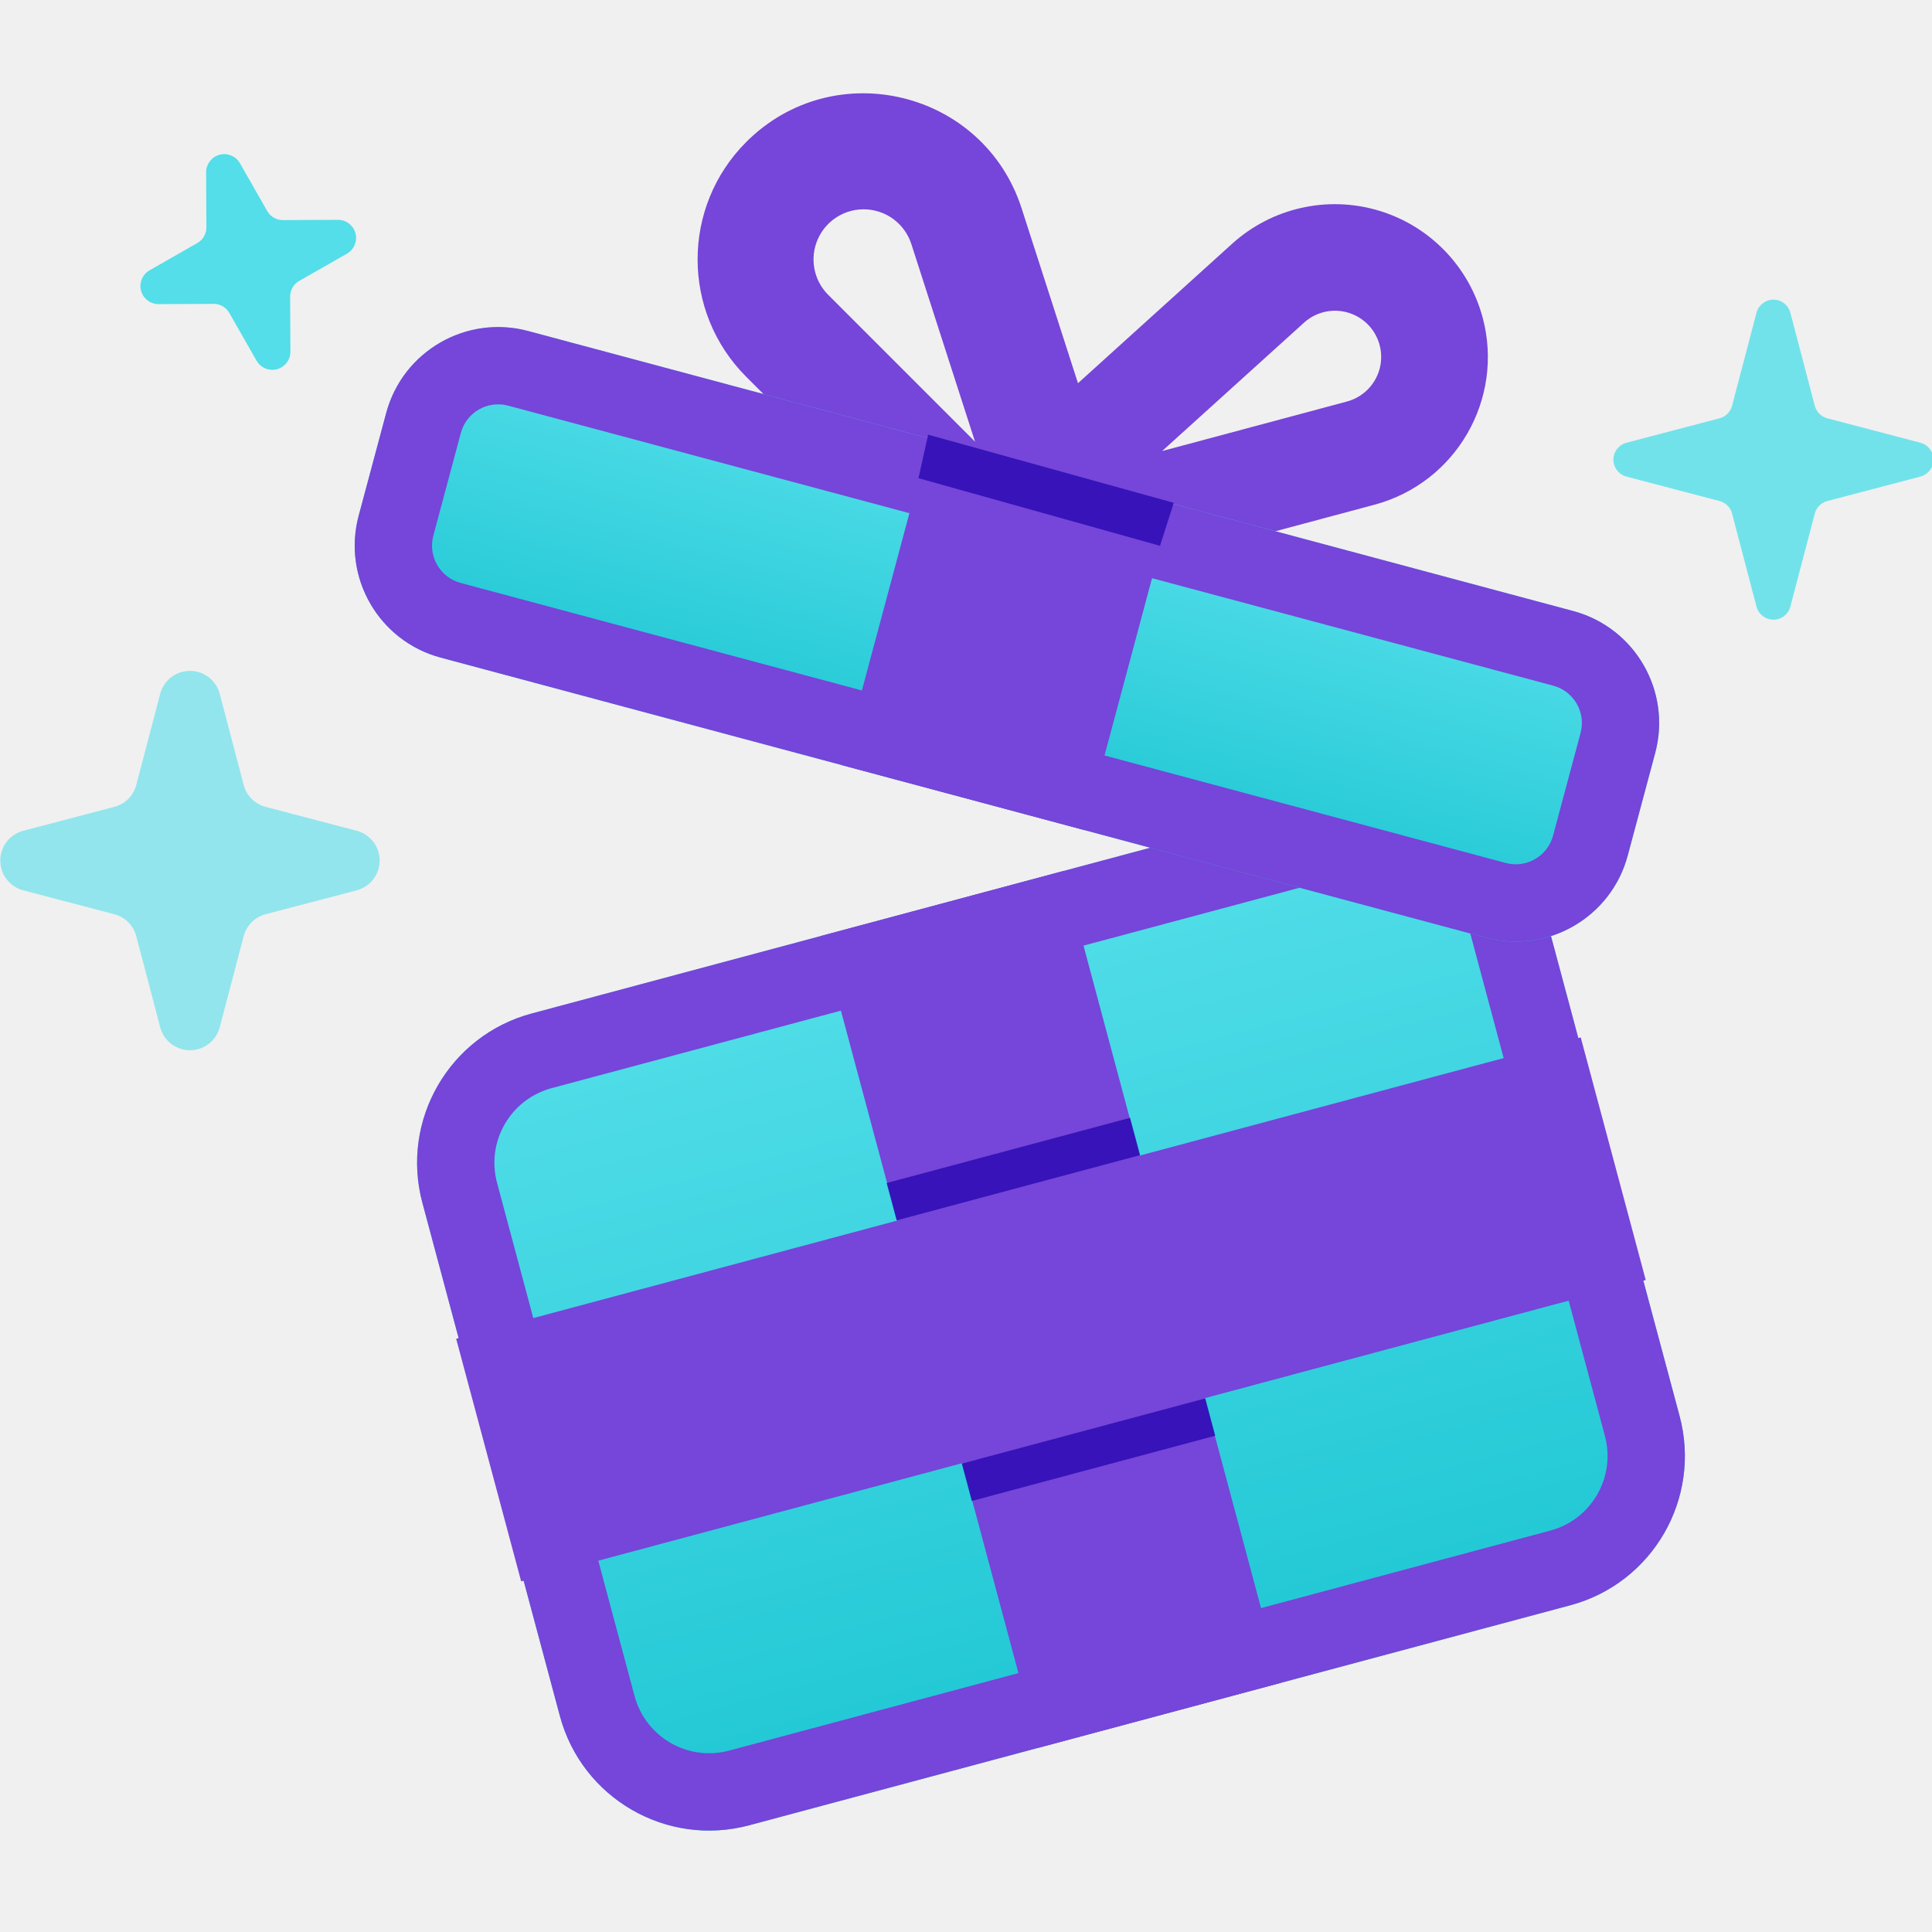
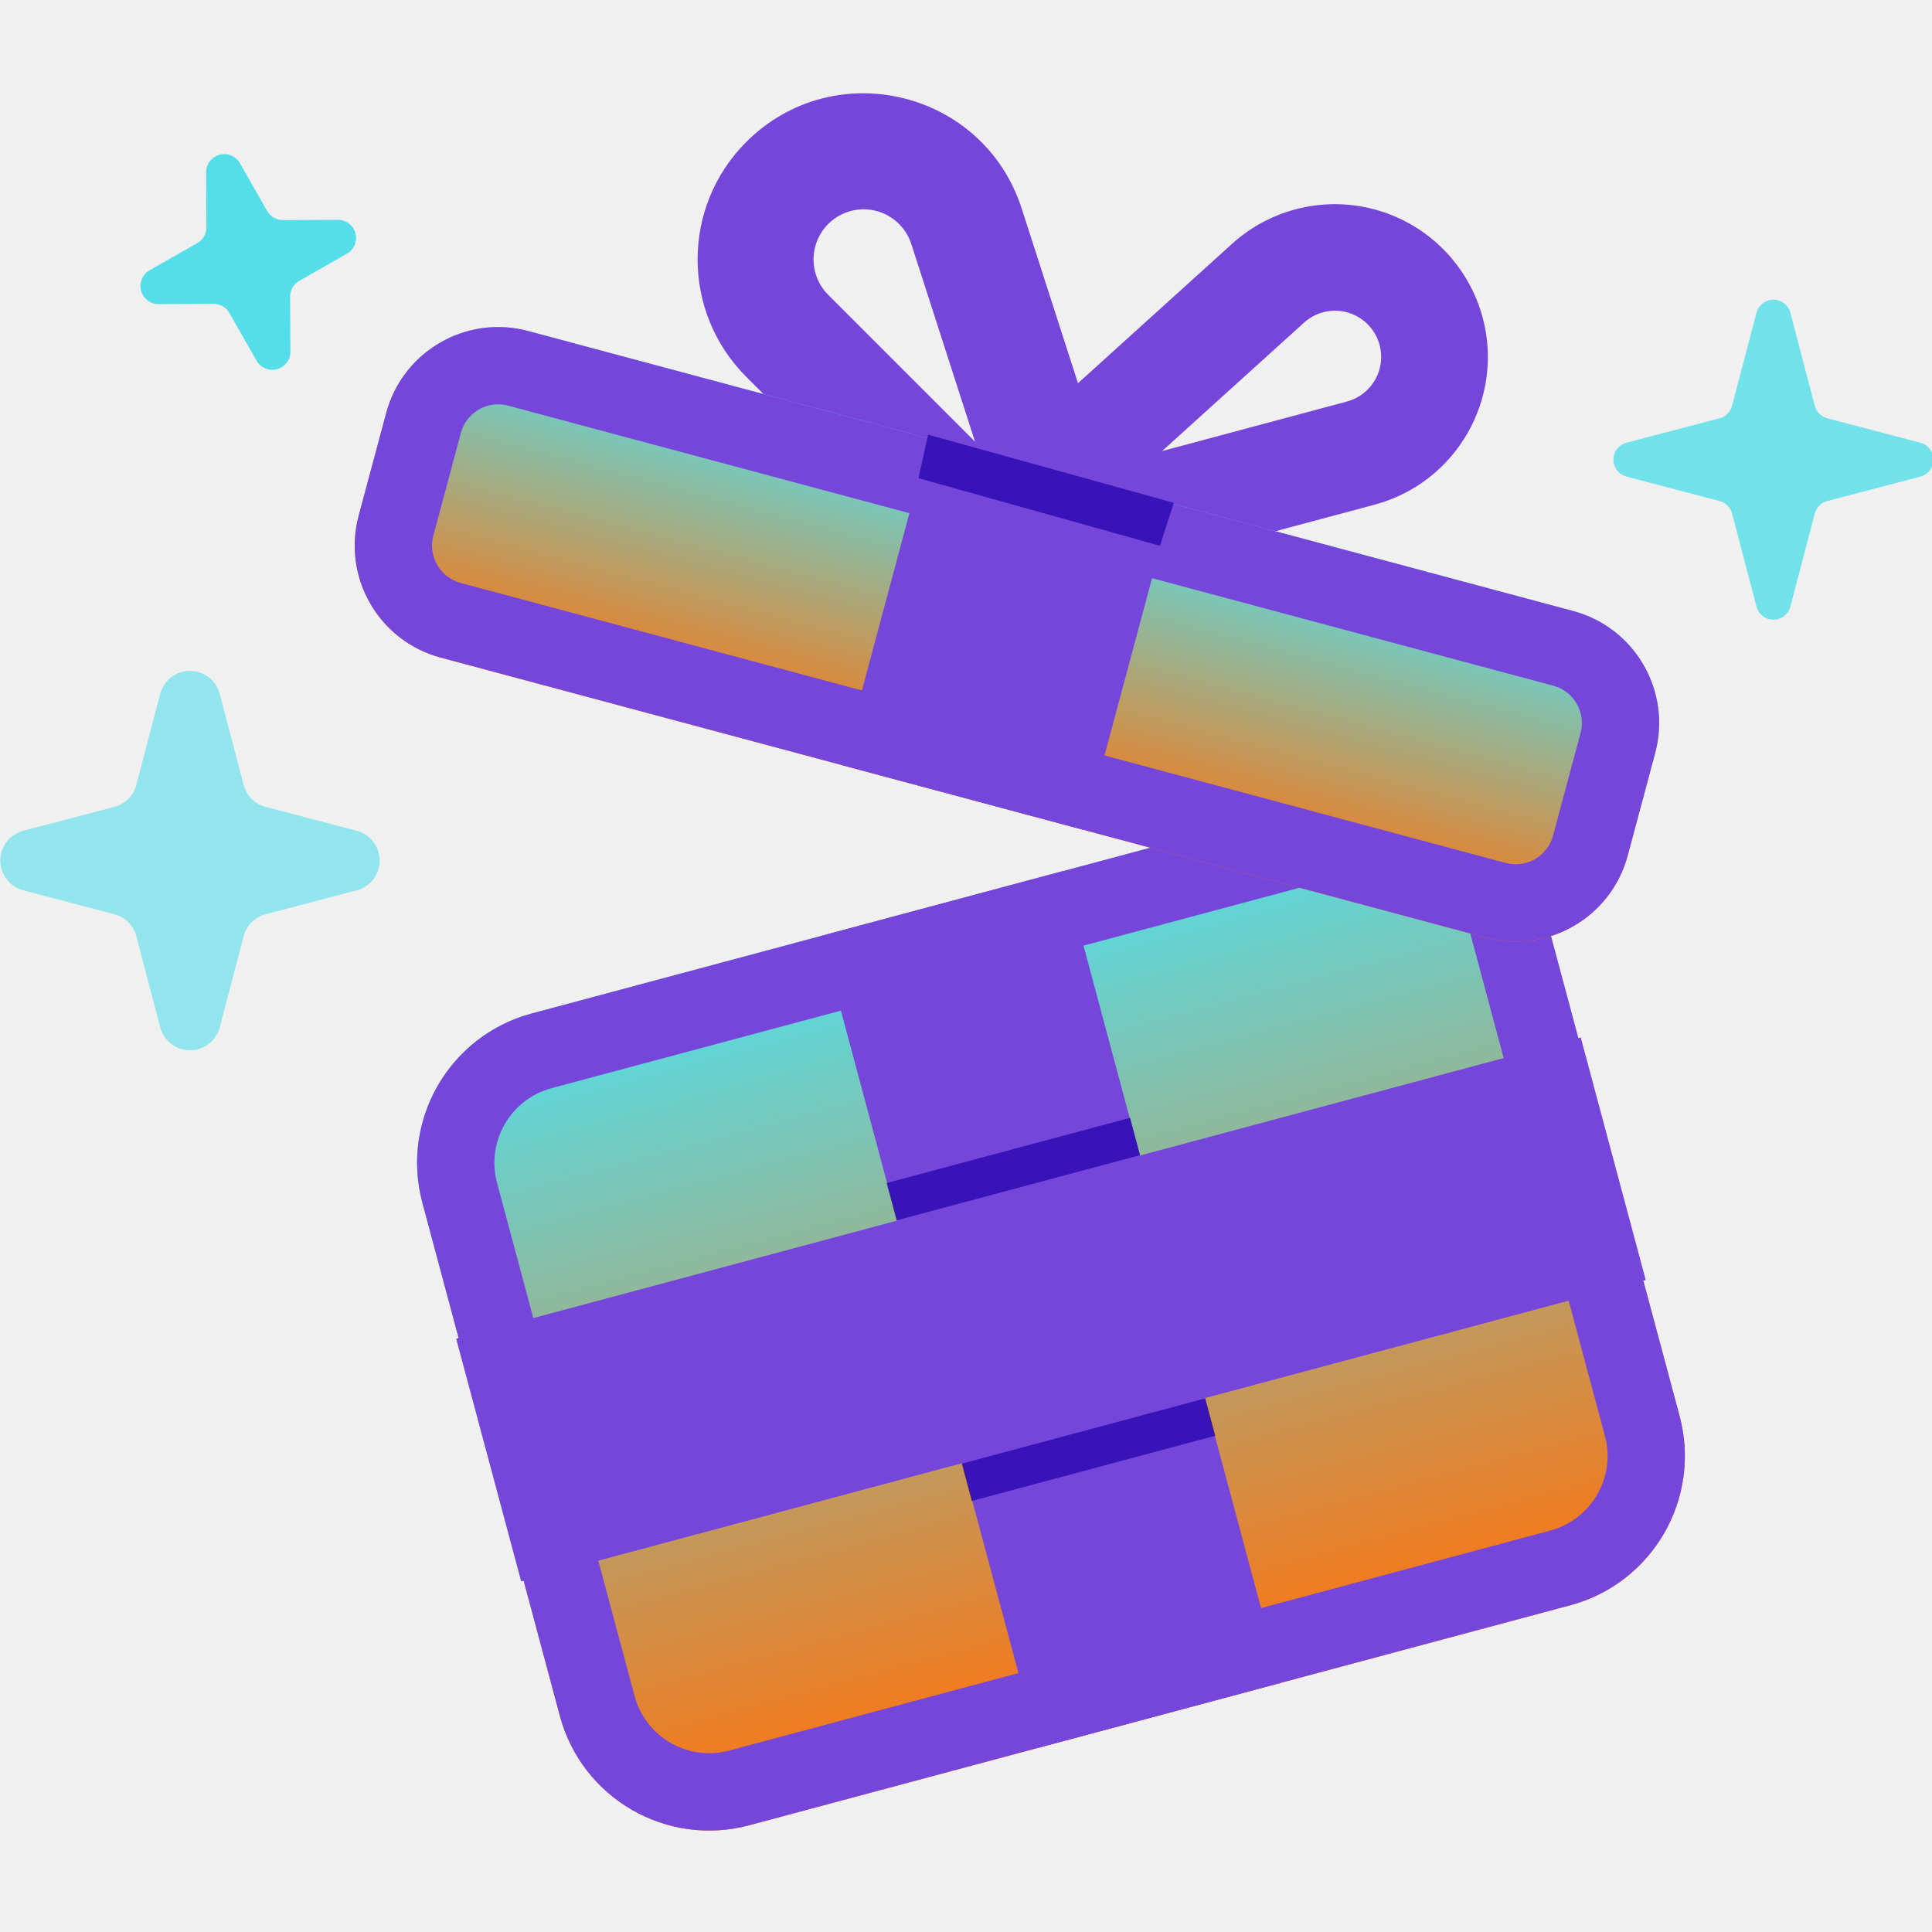
<svg xmlns="http://www.w3.org/2000/svg" width="64" height="64" fill="none">
  <style>.B{fill-rule:evenodd}.C{fill:#7645d9}</style>
  <g clip-path="url(#C)">
    <g class="B C">
      <path d="M43.194 10.691a1.53 1.53 0 1 1 1.421 2.611l-6.119 1.64 4.698-4.25zm5.919-.177a5.07 5.07 0 0 0-8.291-2.445l-9.802 8.868c-1.46 1.321-.158 3.712 1.744 3.203l12.768-3.421c2.702-.724 4.306-3.502 3.582-6.204z" />
      <path d="M30.189 8.084a1.66 1.66 0 1 0-2.754 1.683l4.864 4.864-2.11-6.547zm-5.469-3.38c2.908-2.908 7.862-1.712 9.124 2.202l4.403 13.66c.656 2.035-1.867 3.577-3.378 2.065L24.72 12.482a5.5 5.5 0 0 1 0-7.778z" />
    </g>
    <g fill="#53dee9">
      <path d="M7.276 34.043a1.02 1.02 0 0 1-1.966 0l-.796-3.032c-.093-.355-.37-.632-.725-.725l-3.032-.796a1.02 1.02 0 0 1 0-1.966l3.032-.796c.355-.093.632-.37.725-.725l.796-3.032a1.02 1.02 0 0 1 1.966 0l.796 3.032c.093.355.37.632.725.725l3.032.796a1.02 1.02 0 0 1 0 1.966l-3.032.796c-.355.093-.632.37-.725.725l-.796 3.032z" opacity=".6" />
      <path d="M9.62 11.664a.6.6 0 0 1-1.113.298l-.911-1.596c-.107-.187-.305-.302-.52-.3l-1.837.009a.6.6 0 0 1-.298-1.113l1.596-.911c.187-.107.302-.305.3-.52l-.009-1.838a.6.6 0 0 1 1.113-.298l.911 1.596c.107.187.305.302.52.3l1.837-.009a.6.6 0 0 1 .298 1.113l-1.596.911c-.187.107-.302.305-.3.52l.009 1.838z" />
      <path d="M53.871 15.786a.58.58 0 0 1 0-1.118l3.093-.812a.58.58 0 0 0 .412-.412l.812-3.093a.58.58 0 0 1 1.118 0l.812 3.093a.58.58 0 0 0 .412.412l3.093.812a.58.58 0 0 1 0 1.118l-3.093.812a.58.58 0 0 0-.412.412l-.812 3.093a.58.58 0 0 1-1.118 0l-.812-3.093c-.053-.202-.21-.359-.412-.412l-3.093-.812z" opacity=".8" />
    </g>
    <path fill="url(#A)" d="M51.083 29.906a5.12 5.12 0 0 0-6.271-3.62l-27.2 7.288a5.12 5.12 0 0 0-3.62 6.271l4.555 17a5.12 5.12 0 0 0 6.271 3.62l27.2-7.288a5.12 5.12 0 0 0 3.62-6.271l-4.555-17z" />
    <g class="C">
      <path d="M18.274 36.046l27.201-7.288a2.56 2.56 0 0 1 3.135 1.81l4.555 17a2.56 2.56 0 0 1-1.81 3.135l-27.2 7.288a2.56 2.56 0 0 1-3.135-1.81l-4.555-17a2.56 2.56 0 0 1 1.81-3.135zm26.538-9.761a5.12 5.12 0 0 1 6.271 3.62l4.555 17a5.12 5.12 0 0 1-3.62 6.271l-27.2 7.288a5.12 5.12 0 0 1-6.271-3.62l-4.555-17a5.12 5.12 0 0 1 3.62-6.271l27.2-7.288z" class="B" />
      <path d="M35.23 28.853l-8.036 2.153 7.206 26.891 8.036-2.153-7.206-26.891z" />
      <path d="M54.517 42.402l-2.153-8.036-37.253 9.982 2.153 8.036 37.253-9.982z" />
    </g>
    <g style="mix-blend-mode:multiply" class="B C">
      <path d="M39.926 46.324l-8.065 2.161.331 1.236 8.065-2.161-.331-1.236zm-10.224-5.898l8.065-2.161-.331-1.236-8.065 2.161.331 1.236z" />
    </g>
    <path fill="url(#B)" d="M54.831 24.945a3.84 3.84 0 0 0-2.715-4.703l-34.619-9.276a3.84 3.84 0 0 0-4.703 2.715l-.911 3.4a3.84 3.84 0 0 0 2.715 4.703l34.619 9.276a3.84 3.84 0 0 0 4.703-2.715l.911-3.4z" />
    <g class="C">
      <path d="M16.834 13.438l34.619 9.276a1.28 1.28 0 0 1 .905 1.568l-.911 3.4a1.28 1.28 0 0 1-1.568.905L15.26 19.311a1.28 1.28 0 0 1-.905-1.568l.911-3.4a1.28 1.28 0 0 1 1.568-.905zm35.281 6.803a3.84 3.84 0 0 1 2.715 4.703l-.911 3.4a3.84 3.84 0 0 1-4.703 2.715l-34.619-9.276a3.84 3.84 0 0 1-2.715-4.703l.911-3.4a3.84 3.84 0 0 1 4.703-2.715l34.619 9.276z" class="B" />
      <path d="M38.824 16.68l-8.036-2.153-2.899 10.818 8.037 2.153 2.899-10.818z" />
    </g>
    <g style="mix-blend-mode:multiply" class="B C">
      <path d="M38.426 18.08l-8-2.24.32-1.44 8.136 2.257-.456 1.423z" />
    </g>
  </g>
  <defs>
    <linearGradient id="A" x1="31.212" x2="38.417" y1="29.929" y2="56.821" gradientUnits="userSpaceOnUse">
      <stop stop-color="#53dee9" />
-       <stop offset="1" stop-color="#1fc7d4" />
+       <stop offset="1" stop-color="#FF720D" />
    </linearGradient>
    <linearGradient id="B" x1="34.806" x2="31.907" y1="15.604" y2="26.422" gradientUnits="userSpaceOnUse">
      <stop stop-color="#53dee9" />
-       <stop offset="1" stop-color="#1fc7d4" />
+       <stop offset="1" stop-color="#FF720D" />
    </linearGradient>
    <clipPath id="C">
      <path fill="#fff" d="M0 0h64v64H0z" />
    </clipPath>
  </defs>
</svg>
